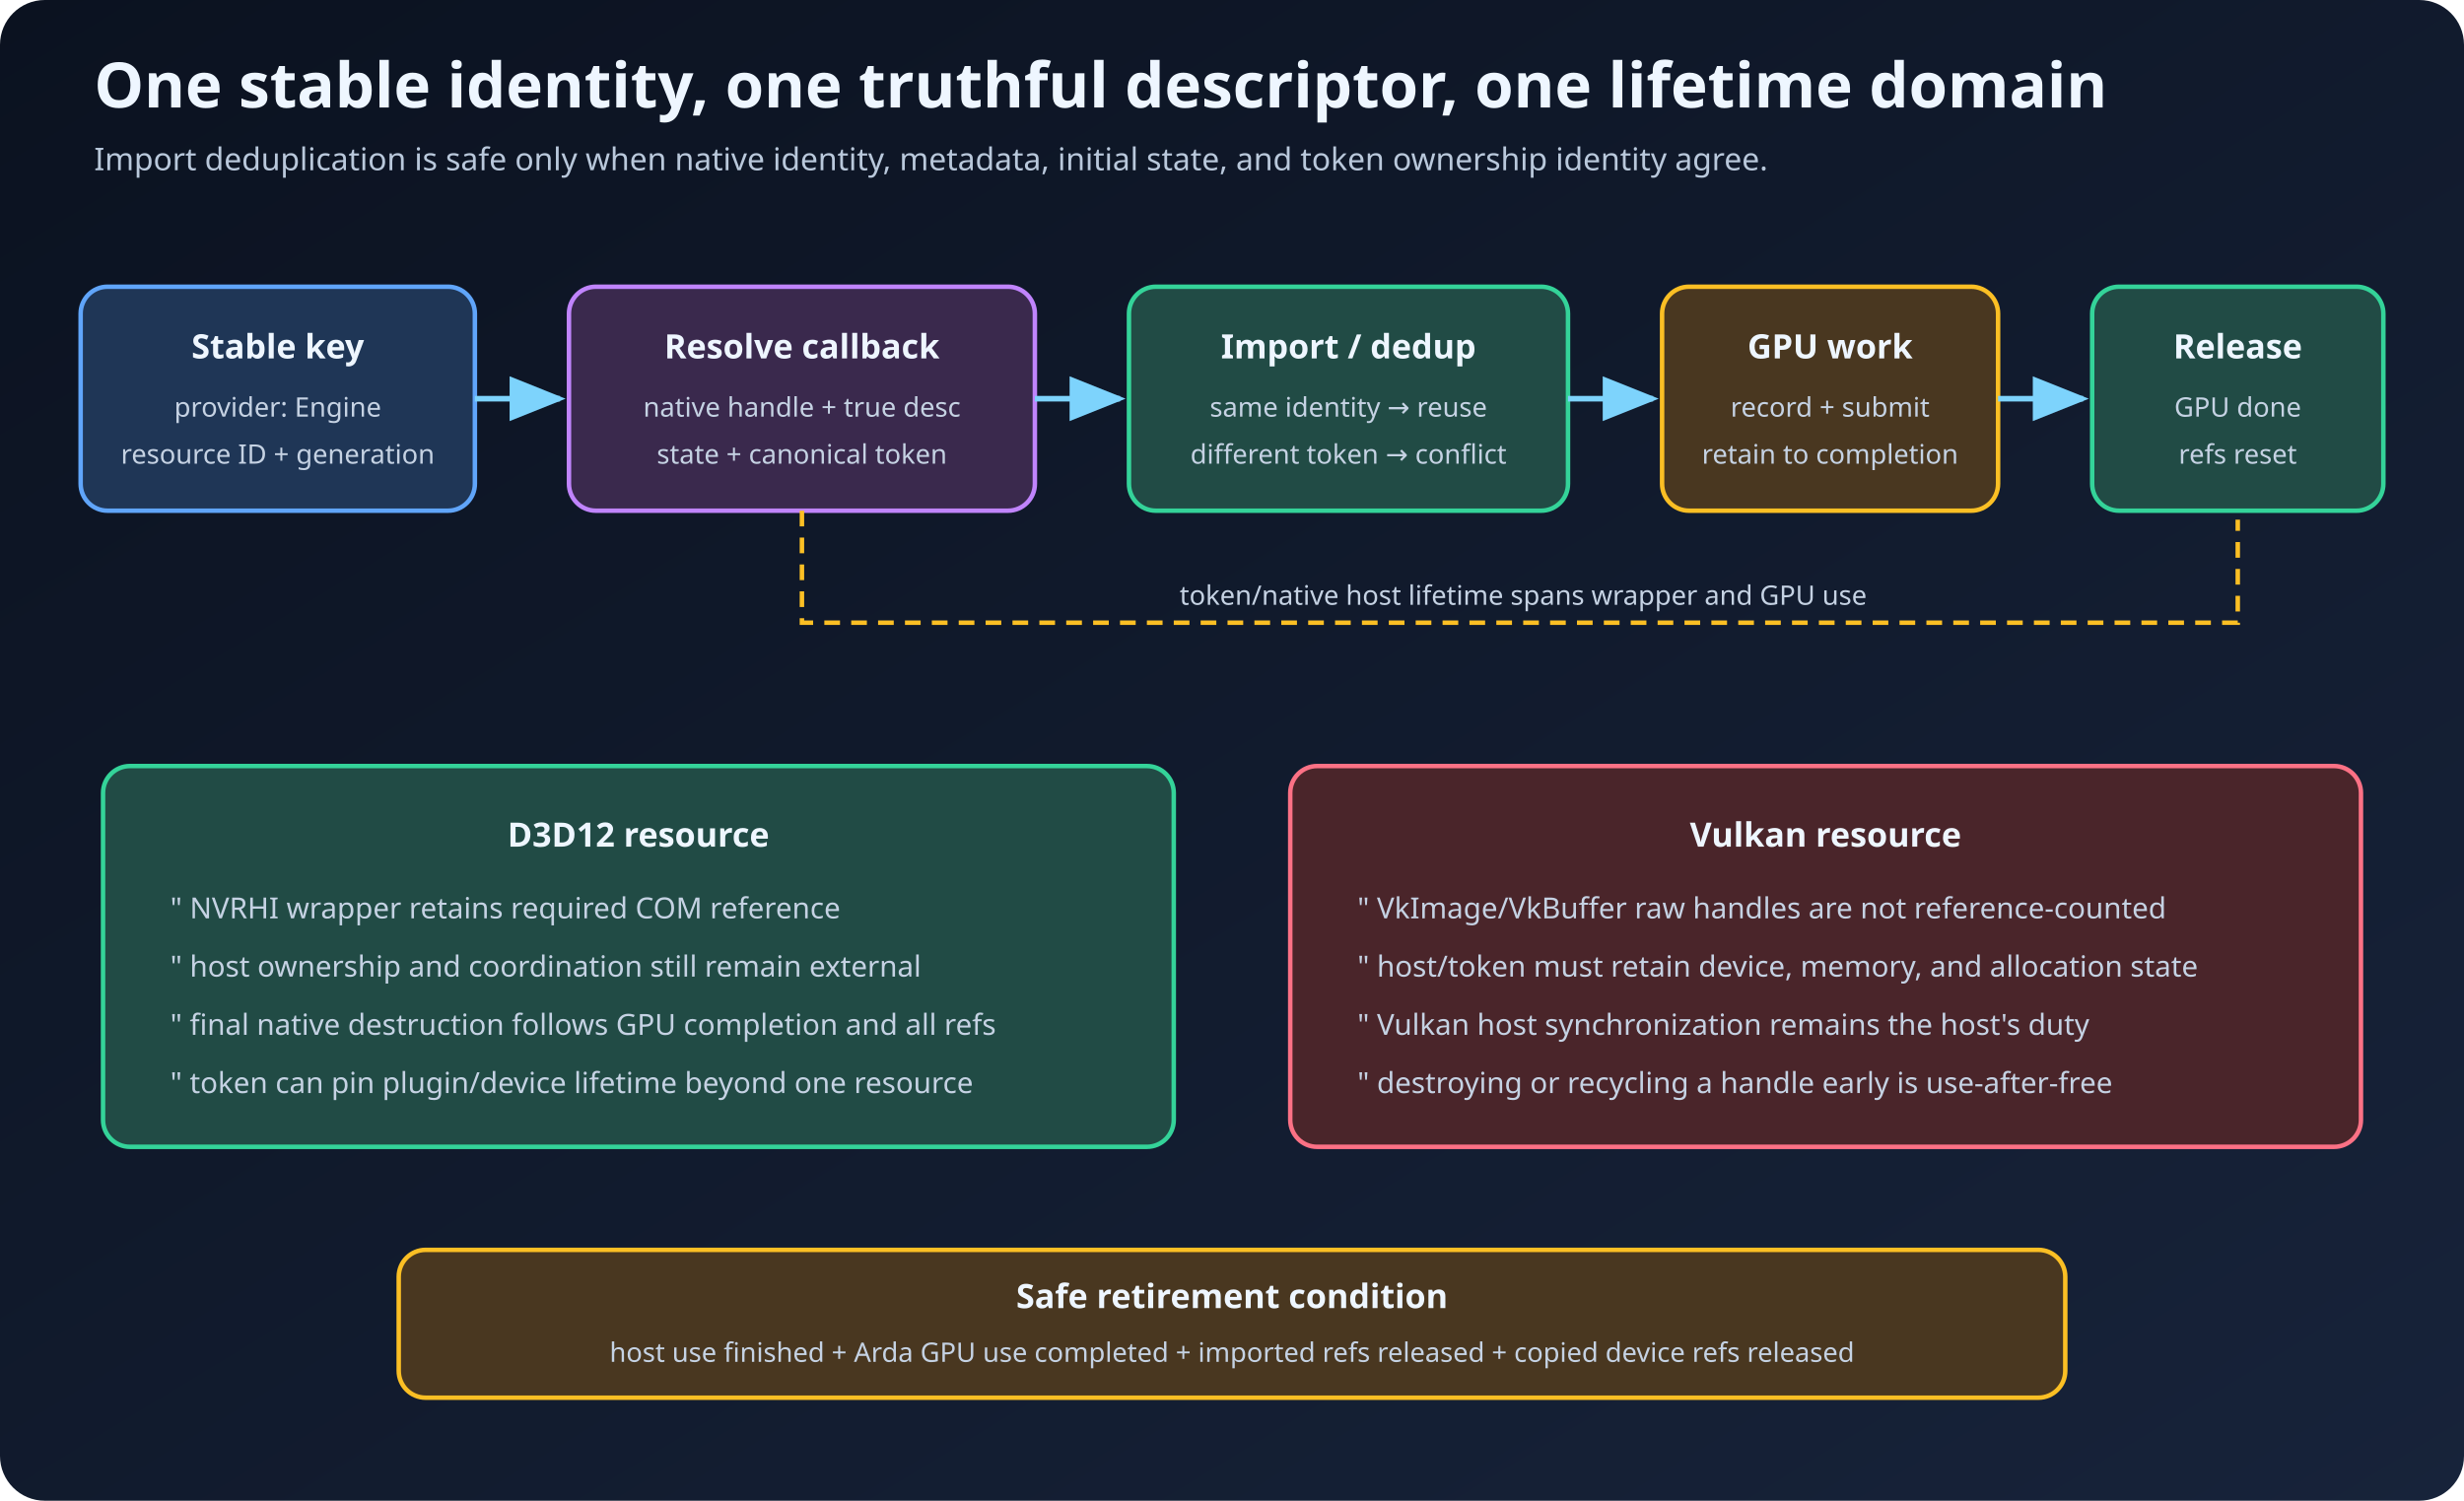
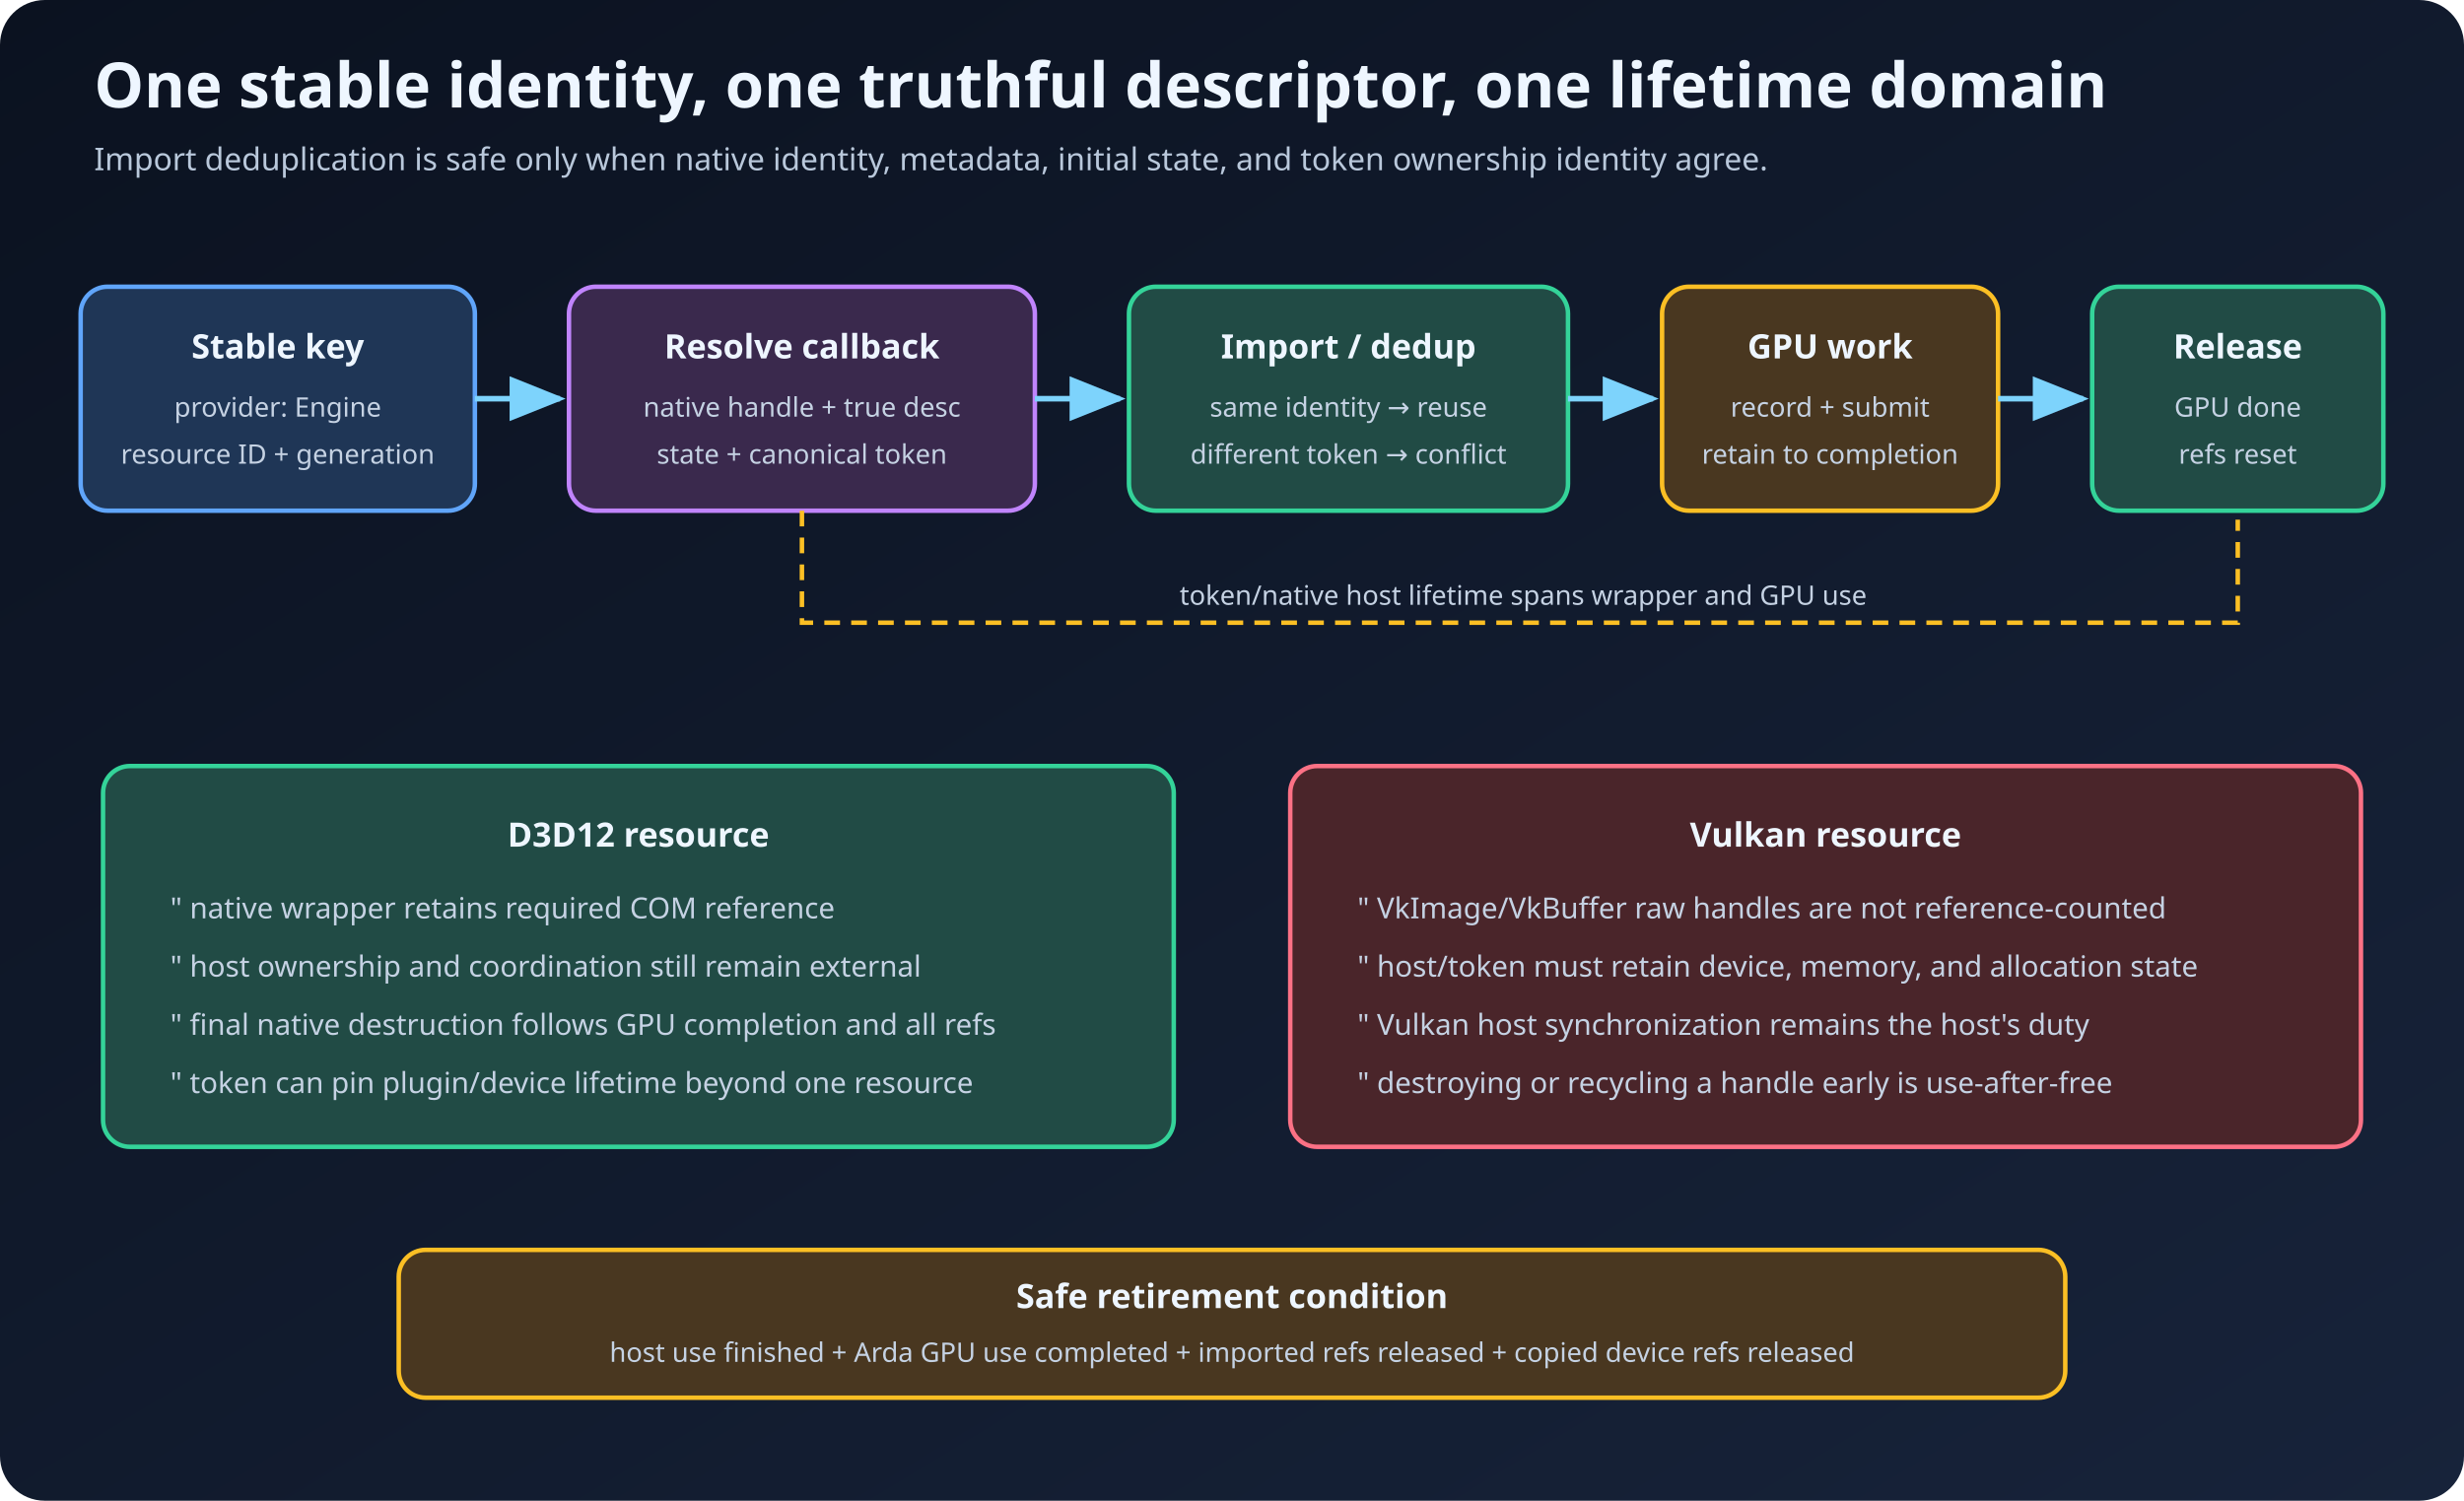
<svg xmlns="http://www.w3.org/2000/svg" width="1100" height="670" viewBox="0 0 1100 670" role="img" aria-labelledby="title desc">
  <defs>
    <linearGradient id="bg" x1="0" y1="0" x2="1" y2="1">
      <stop offset="0" stop-color="#0b1220" />
      <stop offset="1" stop-color="#17233a" />
    </linearGradient>
    <marker id="arrow" markerWidth="10" markerHeight="8" refX="9" refY="4" orient="auto">
      <path d="M0 0L10 4L0 8Z" fill="#7dd3fc" />
    </marker>
    <style>
      .title{font:700 28px system-ui,sans-serif;fill:#eef6ff}.sub{font:14px system-ui,sans-serif;fill:#b9c8db}
      .box{rx:12;stroke-width:2}.identity{fill:#1f3656;stroke:#60a5fa}.resolve{fill:#3a294d;stroke:#c084fc}.wrapper{fill:#214b45;stroke:#34d399}.gpu{fill:#493720;stroke:#fbbf24}.danger{fill:#4a252a;stroke:#fb7185}
      .label{font:700 15px system-ui,sans-serif;fill:#eef6ff;text-anchor:middle}.body{font:12px system-ui,sans-serif;fill:#c5d2e3;text-anchor:middle}.left{font:13px system-ui,sans-serif;fill:#c5d2e3}
      .flow{fill:none;stroke:#7dd3fc;stroke-width:2.5;marker-end:url(#arrow)}.life{fill:none;stroke:#fbbf24;stroke-width:2;stroke-dasharray:7 5}
    </style>
  </defs>
  <rect width="1100" height="670" rx="20" fill="url(#bg)" />
  <text x="42" y="48" class="title">One stable identity, one truthful descriptor, one lifetime domain</text>
  <text x="42" y="76" class="sub">Import deduplication is safe only when native identity, metadata, initial state, and token ownership identity agree.</text>
  <rect x="36" y="128" width="176" height="100" class="box identity" />
  <text x="124" y="160" class="label">Stable key</text>
  <text x="124" y="186" class="body">provider: Engine</text>
  <text x="124" y="207" class="body">resource ID + generation</text>
  <rect x="254" y="128" width="208" height="100" class="box resolve" />
  <text x="358" y="160" class="label">Resolve callback</text>
  <text x="358" y="186" class="body">native handle + true desc</text>
  <text x="358" y="207" class="body">state + canonical token</text>
  <rect x="504" y="128" width="196" height="100" class="box wrapper" />
  <text x="602" y="160" class="label">Import / dedup</text>
  <text x="602" y="186" class="body">same identity → reuse</text>
  <text x="602" y="207" class="body">different token → conflict</text>
  <rect x="742" y="128" width="150" height="100" class="box gpu" />
  <text x="817" y="160" class="label">GPU work</text>
  <text x="817" y="186" class="body">record + submit</text>
  <text x="817" y="207" class="body">retain to completion</text>
  <rect x="934" y="128" width="130" height="100" class="box wrapper" />
  <text x="999" y="160" class="label">Release</text>
  <text x="999" y="186" class="body">GPU done</text>
  <text x="999" y="207" class="body">refs reset</text>
  <path d="M212 178H250" class="flow" />
  <path d="M462 178H500" class="flow" />
  <path d="M700 178H738" class="flow" />
  <path d="M892 178H930" class="flow" />
  <path d="M358 228V278H999V232" class="life" />
  <text x="680" y="270" class="body">token/native host lifetime spans wrapper and GPU use</text>
  <rect x="46" y="342" width="478" height="170" class="box wrapper" />
  <text x="285" y="378" class="label">D3D12 resource</text>
-   <text x="76" y="410" class="left">" NVRHI wrapper retains required COM reference</text>
+   <text x="76" y="410" class="left">" native wrapper retains required COM reference</text>
  <text x="76" y="436" class="left">" host ownership and coordination still remain external</text>
  <text x="76" y="462" class="left">" final native destruction follows GPU completion and all refs</text>
  <text x="76" y="488" class="left">" token can pin plugin/device lifetime beyond one resource</text>
  <rect x="576" y="342" width="478" height="170" class="box danger" />
  <text x="815" y="378" class="label">Vulkan resource</text>
  <text x="606" y="410" class="left">" VkImage/VkBuffer raw handles are not reference-counted</text>
  <text x="606" y="436" class="left">" host/token must retain device, memory, and allocation state</text>
  <text x="606" y="462" class="left">" Vulkan host synchronization remains the host's duty</text>
  <text x="606" y="488" class="left">" destroying or recycling a handle early is use-after-free</text>
  <rect x="178" y="558" width="744" height="66" class="box gpu" />
  <text x="550" y="584" class="label">Safe retirement condition</text>
  <text x="550" y="608" class="body">host use finished + Arda GPU use completed + imported refs released + copied device refs released</text>
</svg>
